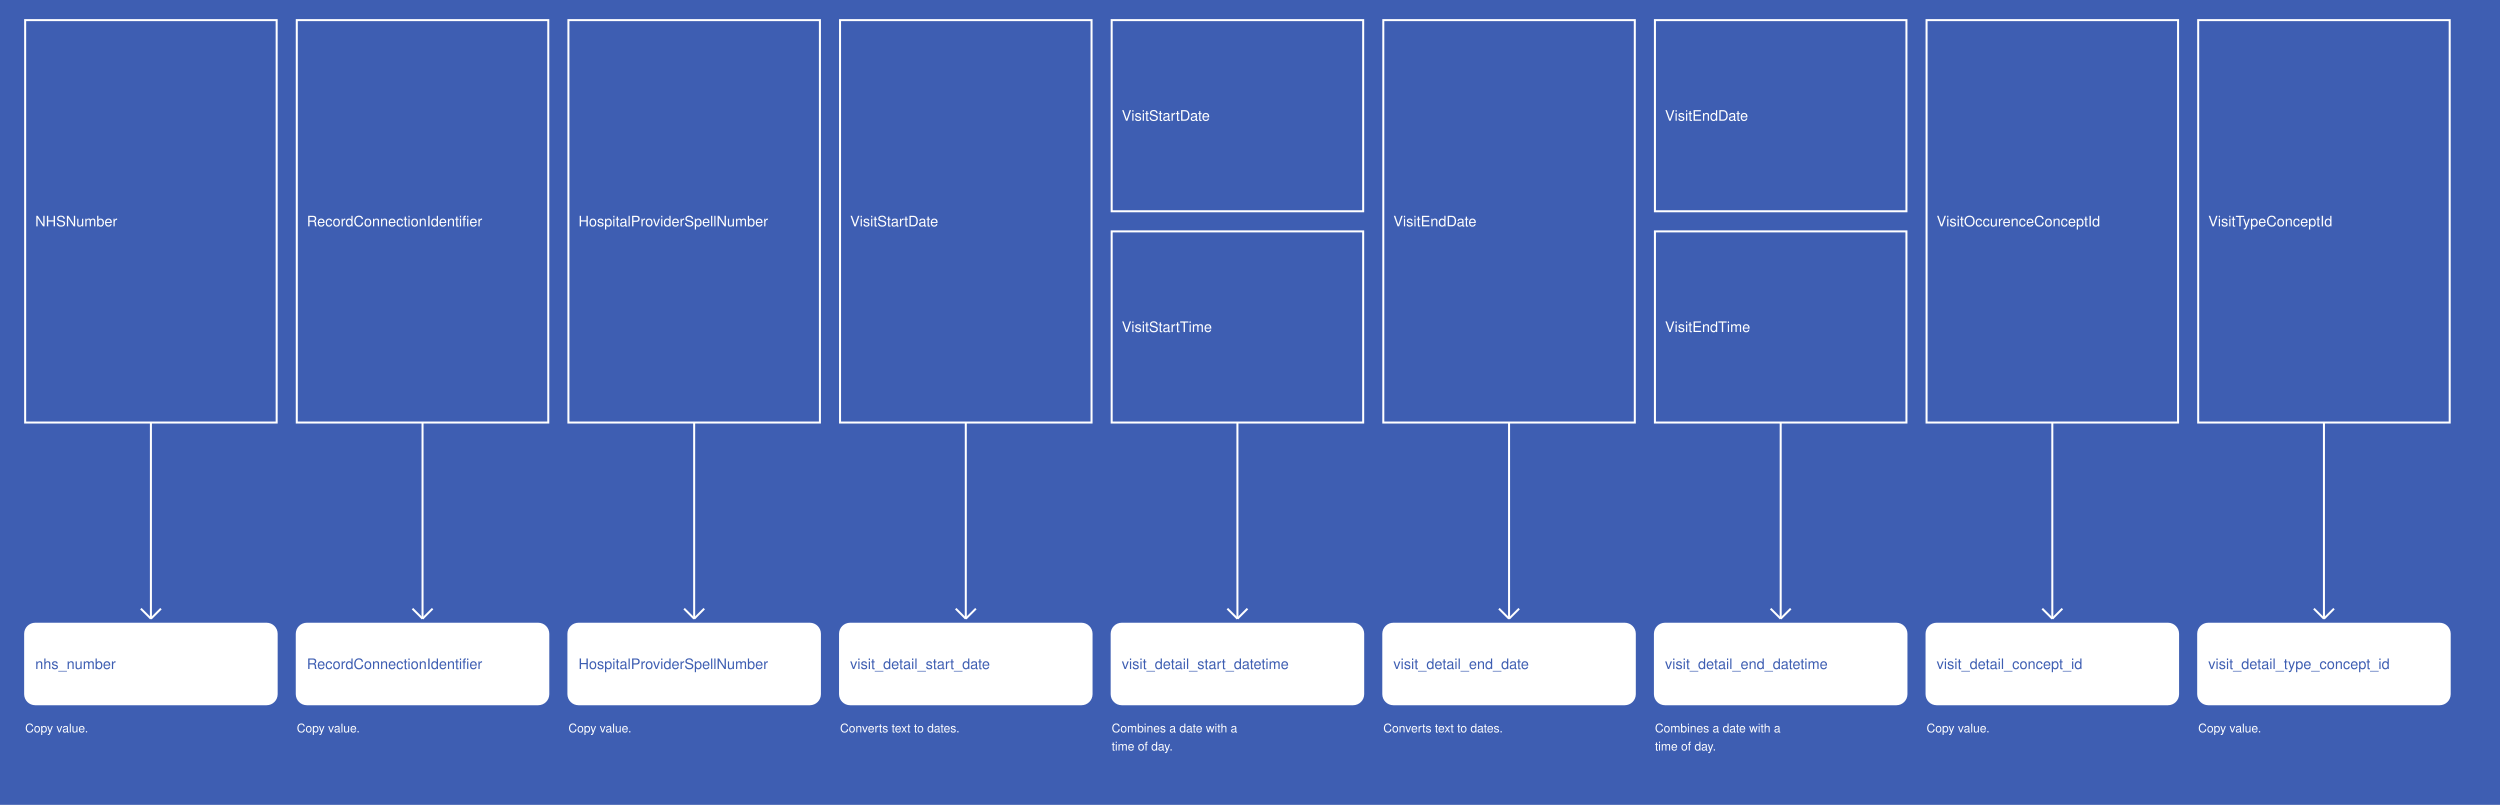
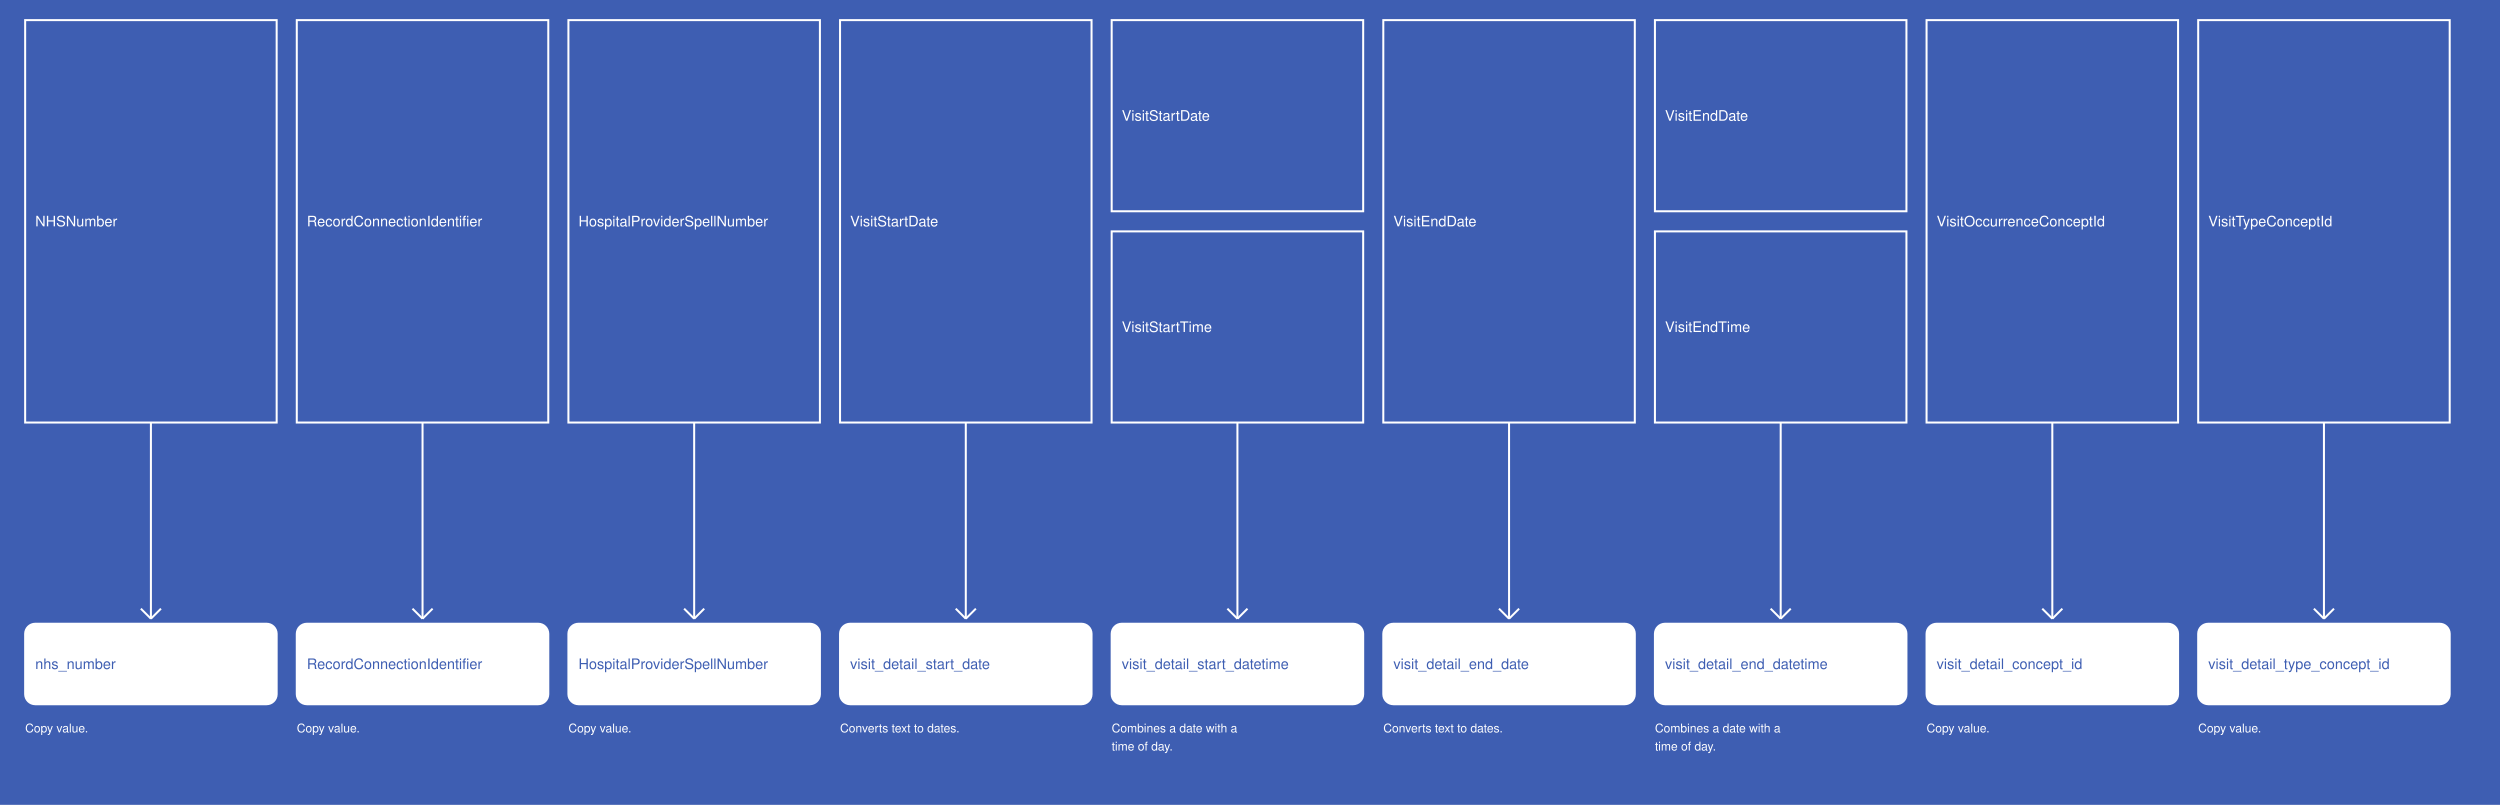
<svg xmlns="http://www.w3.org/2000/svg" width="2485" height="800">
  <rect width="100%" height="100%" fill="#3E5EB2" />
  <g>
    <rect x="25" y="20" width="250" height="400" fill="#3E5EB2" stroke="white" stroke-width="2" />
    <text x="35" y="225" fill="white" font-family="Helvetica" font-size="1.2em" text-anchor="start">NHSNumber</text>
  </g>
  <g>
    <line x1="150" y1="420" x2="150" y2="615" stroke="white" stroke-width="2" />
    <line x1="140" y1="605" x2="150" y2="615" stroke="white" stroke-width="2" />
    <line x1="160" y1="605" x2="150" y2="615" stroke="white" stroke-width="2" />
    <text x="25" y="728" fill="white" font-size="1em" font-family="Helvetica">Copy value.</text>
  </g>
  <g>
    <rect x="25" y="620" width="250" height="80" fill="white" stroke="white" stroke-width="2" rx="10" />
    <text x="35" y="665" fill="#3E5EB2" font-family="Helvetica" font-size="1.2em" text-anchor="start">nhs_number</text>
  </g>
  <g>
    <rect x="295" y="20" width="250" height="400" fill="#3E5EB2" stroke="white" stroke-width="2" />
    <text x="305" y="225" fill="white" font-family="Helvetica" font-size="1.2em" text-anchor="start">RecordConnectionIdentifier</text>
  </g>
  <g>
    <line x1="420" y1="420" x2="420" y2="615" stroke="white" stroke-width="2" />
    <line x1="410" y1="605" x2="420" y2="615" stroke="white" stroke-width="2" />
    <line x1="430" y1="605" x2="420" y2="615" stroke="white" stroke-width="2" />
    <text x="295" y="728" fill="white" font-size="1em" font-family="Helvetica">Copy value.</text>
  </g>
  <g>
    <rect x="295" y="620" width="250" height="80" fill="white" stroke="white" stroke-width="2" rx="10" />
    <text x="305" y="665" fill="#3E5EB2" font-family="Helvetica" font-size="1.2em" text-anchor="start">RecordConnectionIdentifier</text>
  </g>
  <g>
    <rect x="565" y="20" width="250" height="400" fill="#3E5EB2" stroke="white" stroke-width="2" />
    <text x="575" y="225" fill="white" font-family="Helvetica" font-size="1.2em" text-anchor="start">HospitalProviderSpellNumber</text>
  </g>
  <g>
    <line x1="690" y1="420" x2="690" y2="615" stroke="white" stroke-width="2" />
    <line x1="680" y1="605" x2="690" y2="615" stroke="white" stroke-width="2" />
    <line x1="700" y1="605" x2="690" y2="615" stroke="white" stroke-width="2" />
    <text x="565" y="728" fill="white" font-size="1em" font-family="Helvetica">Copy value.</text>
  </g>
  <g>
    <rect x="565" y="620" width="250" height="80" fill="white" stroke="white" stroke-width="2" rx="10" />
    <text x="575" y="665" fill="#3E5EB2" font-family="Helvetica" font-size="1.2em" text-anchor="start">HospitalProviderSpellNumber</text>
  </g>
  <g>
    <rect x="835" y="20" width="250" height="400" fill="#3E5EB2" stroke="white" stroke-width="2" />
    <text x="845" y="225" fill="white" font-family="Helvetica" font-size="1.2em" text-anchor="start">VisitStartDate</text>
  </g>
  <g>
    <line x1="960" y1="420" x2="960" y2="615" stroke="white" stroke-width="2" />
    <line x1="950" y1="605" x2="960" y2="615" stroke="white" stroke-width="2" />
    <line x1="970" y1="605" x2="960" y2="615" stroke="white" stroke-width="2" />
    <text x="835" y="728" fill="white" font-size="1em" font-family="Helvetica">Converts text to dates.</text>
  </g>
  <g>
    <rect x="835" y="620" width="250" height="80" fill="white" stroke="white" stroke-width="2" rx="10" />
    <text x="845" y="665" fill="#3E5EB2" font-family="Helvetica" font-size="1.2em" text-anchor="start">visit_detail_start_date</text>
  </g>
  <g>
    <rect x="1105" y="20" width="250" height="190" fill="#3E5EB2" stroke="white" stroke-width="2" />
    <text x="1115" y="120" fill="white" font-family="Helvetica" font-size="1.2em" text-anchor="start">VisitStartDate</text>
  </g>
  <g>
    <rect x="1105" y="230" width="250" height="190" fill="#3E5EB2" stroke="white" stroke-width="2" />
    <text x="1115" y="330" fill="white" font-family="Helvetica" font-size="1.2em" text-anchor="start">VisitStartTime</text>
  </g>
  <g>
    <line x1="1230" y1="420" x2="1230" y2="615" stroke="white" stroke-width="2" />
    <line x1="1220" y1="605" x2="1230" y2="615" stroke="white" stroke-width="2" />
    <line x1="1240" y1="605" x2="1230" y2="615" stroke="white" stroke-width="2" />
    <text x="1105" y="728" fill="white" font-size="1em" font-family="Helvetica">Combines a date with a</text>
    <text x="1105" y="746" fill="white" font-size="1em" font-family="Helvetica">time of day.</text>
  </g>
  <g>
    <rect x="1105" y="620" width="250" height="80" fill="white" stroke="white" stroke-width="2" rx="10" />
    <text x="1115" y="665" fill="#3E5EB2" font-family="Helvetica" font-size="1.2em" text-anchor="start">visit_detail_start_datetime</text>
  </g>
  <g>
    <rect x="1375" y="20" width="250" height="400" fill="#3E5EB2" stroke="white" stroke-width="2" />
    <text x="1385" y="225" fill="white" font-family="Helvetica" font-size="1.2em" text-anchor="start">VisitEndDate</text>
  </g>
  <g>
    <line x1="1500" y1="420" x2="1500" y2="615" stroke="white" stroke-width="2" />
    <line x1="1490" y1="605" x2="1500" y2="615" stroke="white" stroke-width="2" />
    <line x1="1510" y1="605" x2="1500" y2="615" stroke="white" stroke-width="2" />
    <text x="1375" y="728" fill="white" font-size="1em" font-family="Helvetica">Converts text to dates.</text>
  </g>
  <g>
    <rect x="1375" y="620" width="250" height="80" fill="white" stroke="white" stroke-width="2" rx="10" />
    <text x="1385" y="665" fill="#3E5EB2" font-family="Helvetica" font-size="1.2em" text-anchor="start">visit_detail_end_date</text>
  </g>
  <g>
    <rect x="1645" y="20" width="250" height="190" fill="#3E5EB2" stroke="white" stroke-width="2" />
    <text x="1655" y="120" fill="white" font-family="Helvetica" font-size="1.2em" text-anchor="start">VisitEndDate</text>
  </g>
  <g>
    <rect x="1645" y="230" width="250" height="190" fill="#3E5EB2" stroke="white" stroke-width="2" />
    <text x="1655" y="330" fill="white" font-family="Helvetica" font-size="1.2em" text-anchor="start">VisitEndTime</text>
  </g>
  <g>
    <line x1="1770" y1="420" x2="1770" y2="615" stroke="white" stroke-width="2" />
    <line x1="1760" y1="605" x2="1770" y2="615" stroke="white" stroke-width="2" />
    <line x1="1780" y1="605" x2="1770" y2="615" stroke="white" stroke-width="2" />
    <text x="1645" y="728" fill="white" font-size="1em" font-family="Helvetica">Combines a date with a</text>
    <text x="1645" y="746" fill="white" font-size="1em" font-family="Helvetica">time of day.</text>
  </g>
  <g>
    <rect x="1645" y="620" width="250" height="80" fill="white" stroke="white" stroke-width="2" rx="10" />
    <text x="1655" y="665" fill="#3E5EB2" font-family="Helvetica" font-size="1.2em" text-anchor="start">visit_detail_end_datetime</text>
  </g>
  <g>
    <rect x="1915" y="20" width="250" height="400" fill="#3E5EB2" stroke="white" stroke-width="2" />
-     <text x="1925" y="225" fill="white" font-family="Helvetica" font-size="1.2em" text-anchor="start">VisitOccurenceConceptId</text>
+     <text x="1925" y="225" fill="white" font-family="Helvetica" font-size="1.2em" text-anchor="start">VisitOccurrenceConceptId</text>
  </g>
  <g>
    <line x1="2040" y1="420" x2="2040" y2="615" stroke="white" stroke-width="2" />
    <line x1="2030" y1="605" x2="2040" y2="615" stroke="white" stroke-width="2" />
    <line x1="2050" y1="605" x2="2040" y2="615" stroke="white" stroke-width="2" />
    <text x="1915" y="728" fill="white" font-size="1em" font-family="Helvetica">Copy value.</text>
  </g>
  <g>
    <rect x="1915" y="620" width="250" height="80" fill="white" stroke="white" stroke-width="2" rx="10" />
    <text x="1925" y="665" fill="#3E5EB2" font-family="Helvetica" font-size="1.2em" text-anchor="start">visit_detail_concept_id</text>
  </g>
  <g>
    <rect x="2185" y="20" width="250" height="400" fill="#3E5EB2" stroke="white" stroke-width="2" />
    <text x="2195" y="225" fill="white" font-family="Helvetica" font-size="1.2em" text-anchor="start">VisitTypeConceptId</text>
  </g>
  <g>
    <line x1="2310" y1="420" x2="2310" y2="615" stroke="white" stroke-width="2" />
    <line x1="2300" y1="605" x2="2310" y2="615" stroke="white" stroke-width="2" />
    <line x1="2320" y1="605" x2="2310" y2="615" stroke="white" stroke-width="2" />
    <text x="2185" y="728" fill="white" font-size="1em" font-family="Helvetica">Copy value.</text>
  </g>
  <g>
    <rect x="2185" y="620" width="250" height="80" fill="white" stroke="white" stroke-width="2" rx="10" />
    <text x="2195" y="665" fill="#3E5EB2" font-family="Helvetica" font-size="1.2em" text-anchor="start">visit_detail_type_concept_id</text>
  </g>
</svg>
